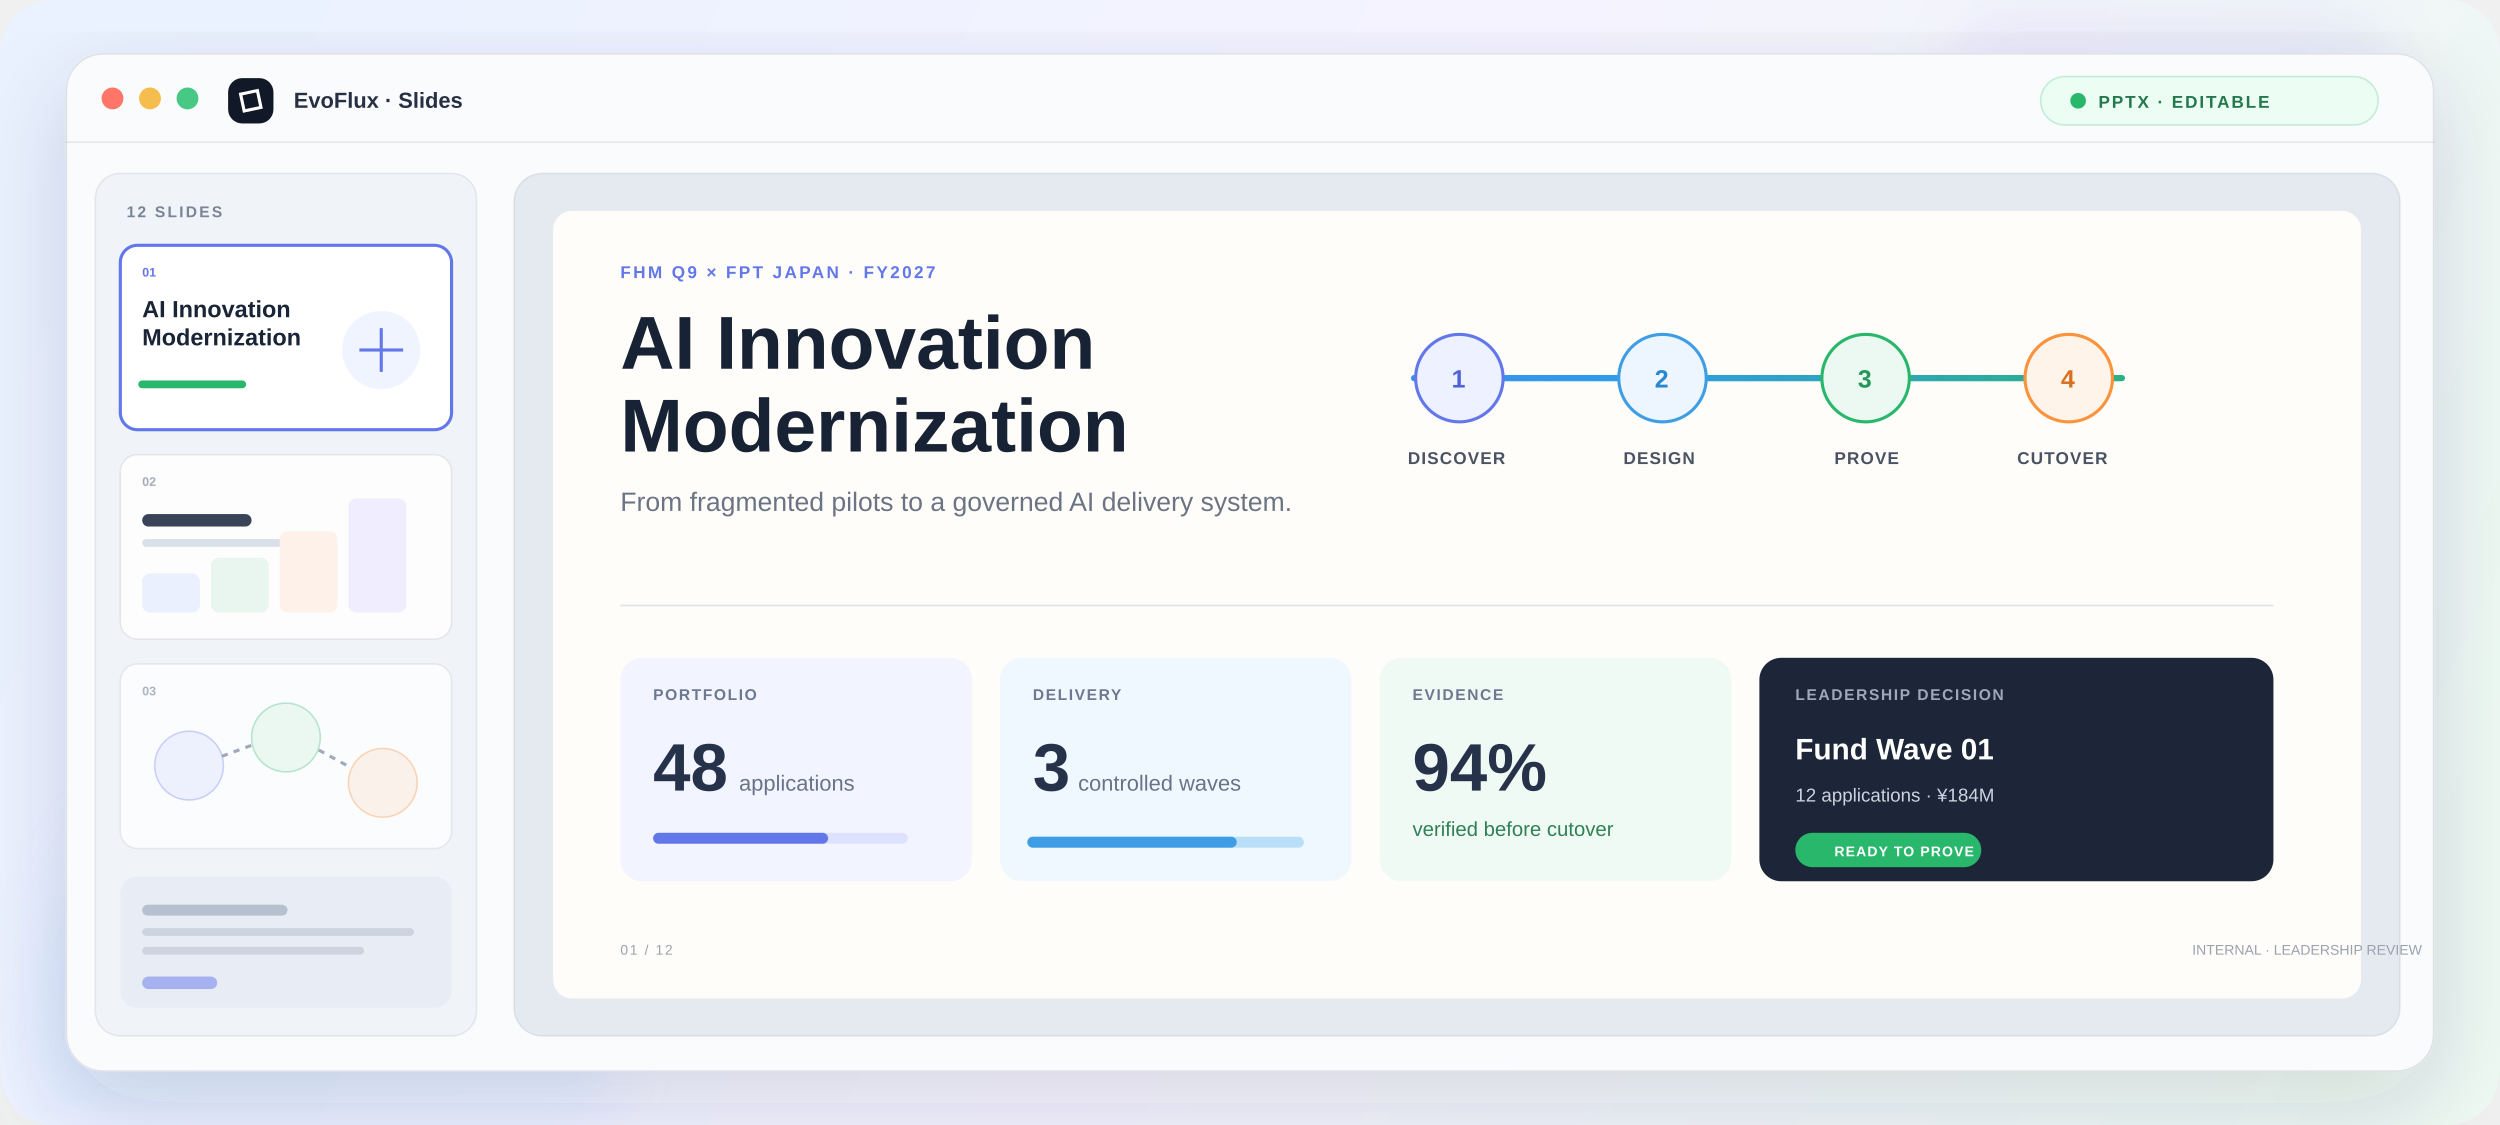
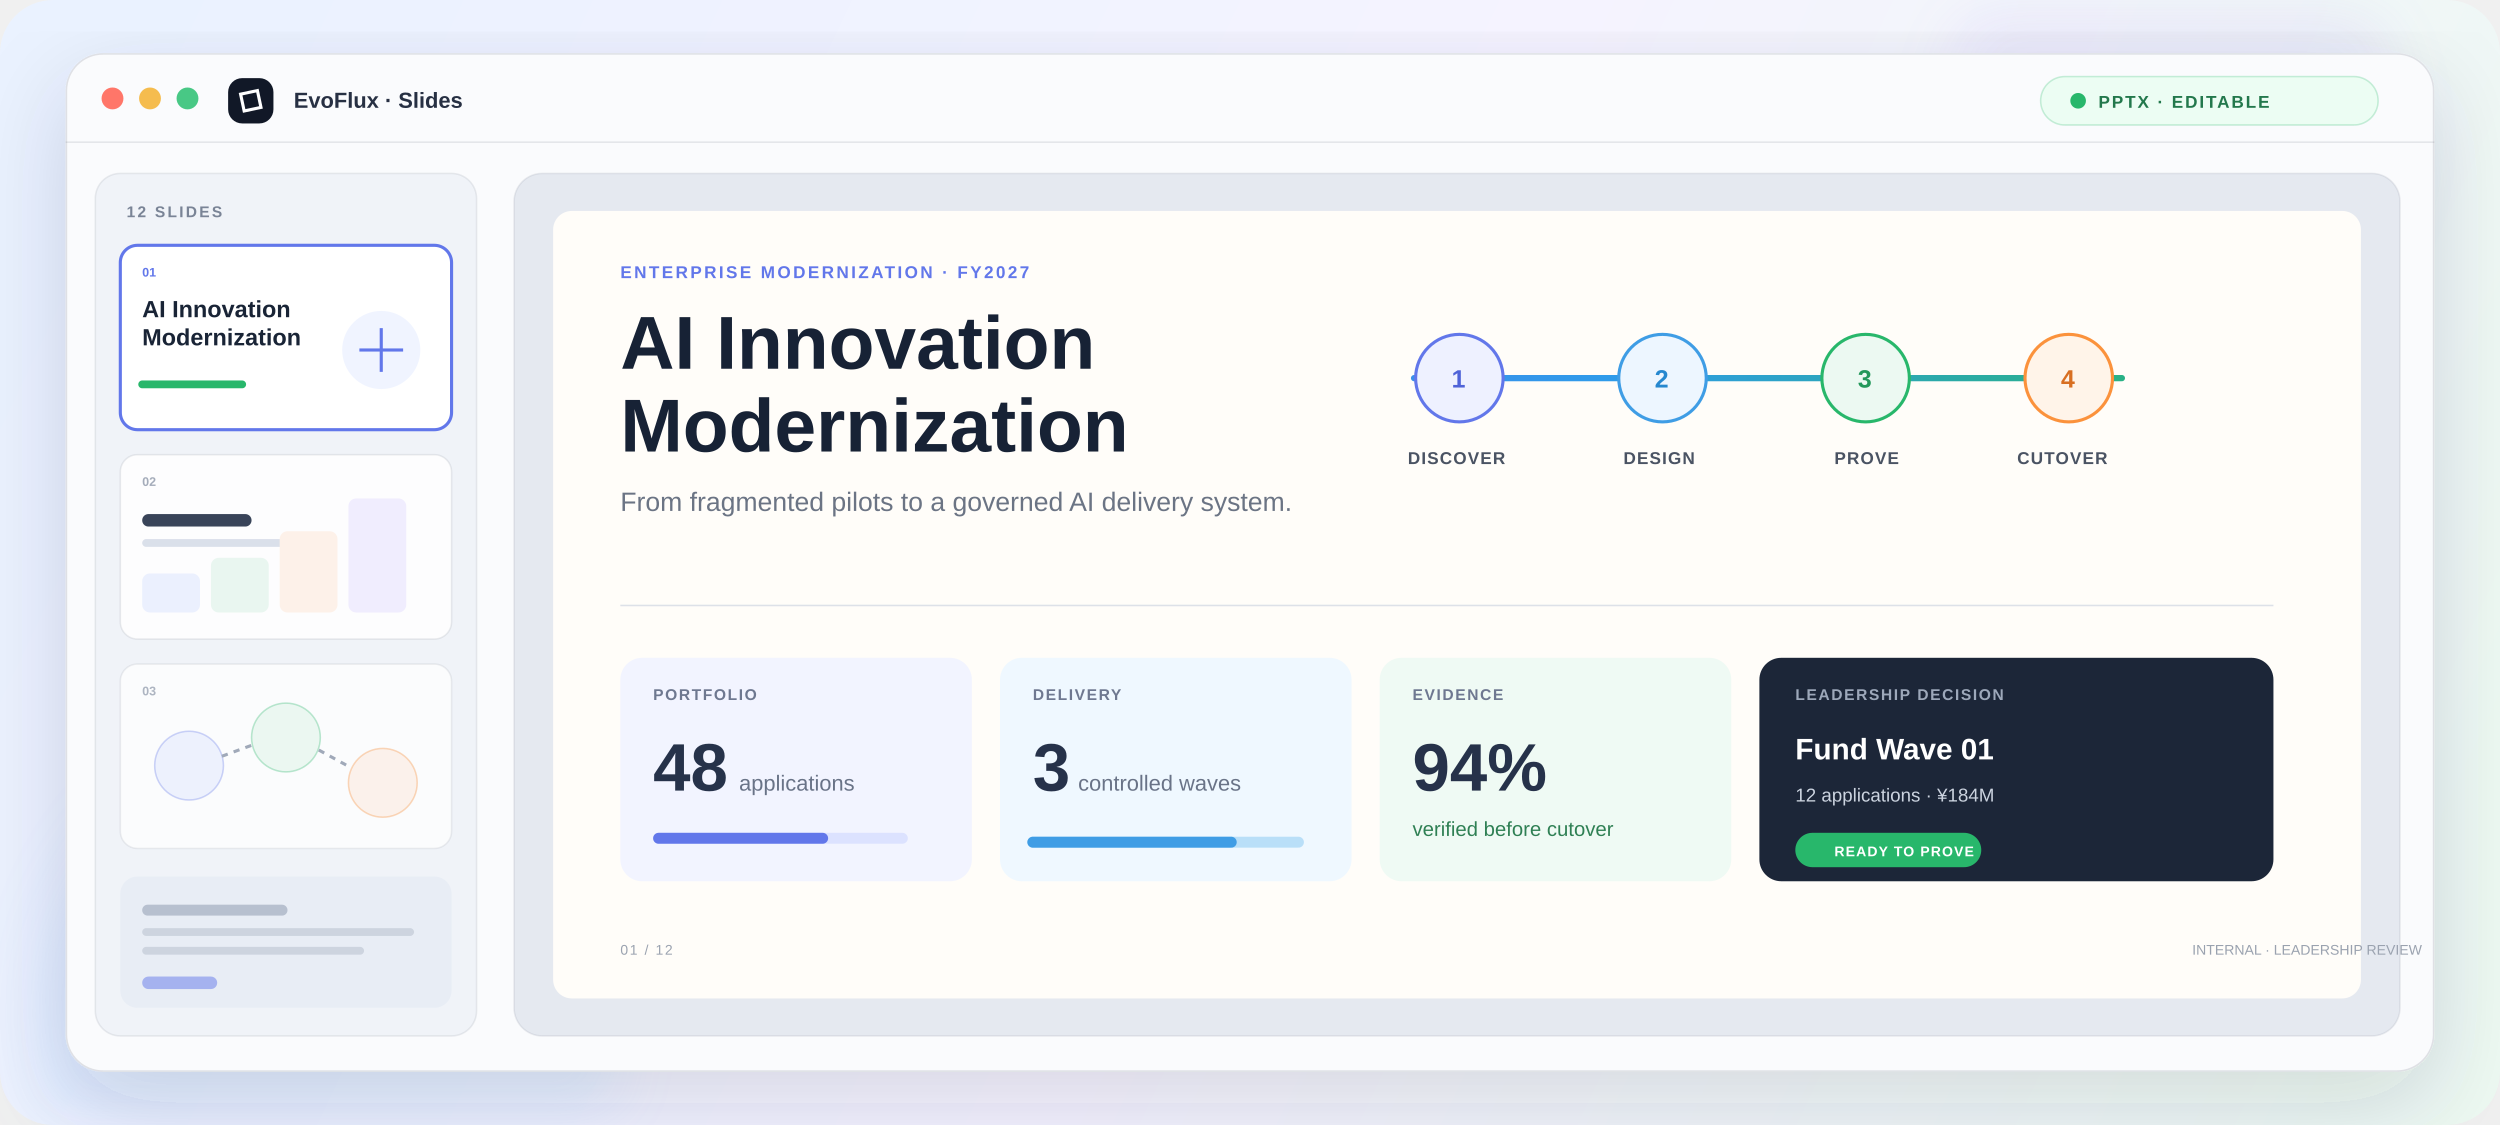
<svg xmlns="http://www.w3.org/2000/svg" width="1600" height="720" viewBox="0 0 1600 720" fill="none">
  <defs>
    <linearGradient id="bg" x1="80" y1="20" x2="1510" y2="700" gradientUnits="userSpaceOnUse">
      <stop stop-color="#EAF2FF" />
      <stop offset=".52" stop-color="#F5F3FF" />
      <stop offset="1" stop-color="#EDF9F2" />
    </linearGradient>
    <linearGradient id="accent" x1="604" y1="183" x2="1292" y2="540" gradientUnits="userSpaceOnUse">
      <stop stop-color="#596FE8" />
      <stop offset=".52" stop-color="#2F9BEA" />
      <stop offset="1" stop-color="#28B76B" />
    </linearGradient>
    <filter id="shadow" x="0" y="0" width="1600" height="720" filterUnits="userSpaceOnUse">
      <feDropShadow dx="0" dy="20" stdDeviation="30" flood-color="#263452" flood-opacity=".15" />
    </filter>
    <filter id="soft" x="-30%" y="-30%" width="160%" height="160%">
      <feGaussianBlur stdDeviation="18" />
    </filter>
  </defs>
  <rect width="1600" height="720" rx="34" fill="url(#bg)" />
  <circle cx="1390" cy="90" r="150" fill="#8B5CF6" opacity=".08" filter="url(#soft)" />
  <circle cx="210" cy="650" r="190" fill="#4FACFE" opacity=".09" filter="url(#soft)" />
  <g filter="url(#shadow)">
    <rect x="42" y="34" width="1516" height="652" rx="24" fill="#FAFBFD" />
    <rect x="42.5" y="34.5" width="1515" height="651" rx="23.5" stroke="#172033" stroke-opacity=".12" />
  </g>
  <path d="M42 91H1558" stroke="#172033" stroke-opacity=".1" />
  <circle cx="72" cy="63" r="7" fill="#FF7669" />
  <circle cx="96" cy="63" r="7" fill="#F5BC4E" />
  <circle cx="120" cy="63" r="7" fill="#48C885" />
  <rect x="146" y="50" width="29" height="29" rx="9" fill="#111827" />
  <path d="M155 59H166V70H155V59Z" stroke="white" stroke-width="2" transform="rotate(-12 160.5 64.5)" />
  <text x="188" y="69" fill="#273043" font-family="Arial, sans-serif" font-size="14" font-weight="700">EvoFlux · Slides</text>
  <rect x="1306" y="49" width="216" height="31" rx="15.5" fill="#ECFDF3" stroke="#28B76B" stroke-opacity=".24" />
  <circle cx="1330" cy="64.5" r="5" fill="#28B76B" />
  <text x="1343" y="69" fill="#23784C" font-family="Arial, sans-serif" font-size="11" font-weight="700" letter-spacing="1.2">PPTX · EDITABLE</text>
  <rect x="61" y="111" width="244" height="552" rx="16" fill="#F0F3F8" stroke="#172033" stroke-opacity=".08" />
  <text x="81" y="139" fill="#7A8496" font-family="Arial, sans-serif" font-size="10" font-weight="700" letter-spacing="1.4">12 SLIDES</text>
  <g>
    <rect x="77" y="157" width="212" height="118" rx="11" fill="white" stroke="#6277EA" stroke-width="2" />
    <text x="91" y="177" fill="#6277EA" font-family="Arial, sans-serif" font-size="8" font-weight="700">01</text>
    <text x="91" y="203" fill="#192436" font-family="Arial, sans-serif" font-size="15" font-weight="700">AI Innovation</text>
    <text x="91" y="221" fill="#192436" font-family="Arial, sans-serif" font-size="15" font-weight="700">Modernization</text>
    <path d="M91 246H155" stroke="#28B76B" stroke-width="5" stroke-linecap="round" />
    <circle cx="244" cy="224" r="25" fill="#F0F4FF" />
    <path d="M230 224H258M244 210V238" stroke="#6277EA" stroke-width="2" />
  </g>
  <g opacity=".86">
    <rect x="77" y="291" width="212" height="118" rx="11" fill="white" stroke="#172033" stroke-opacity=".1" />
    <text x="91" y="311" fill="#98A1B0" font-family="Arial, sans-serif" font-size="8" font-weight="700">02</text>
    <rect x="91" y="329" width="70" height="8" rx="4" fill="#1C2940" />
    <rect x="91" y="345" width="104" height="5" rx="2.5" fill="#D7DDE8" />
    <rect x="91" y="367" width="37" height="25" rx="5" fill="#EAF0FF" />
    <rect x="135" y="357" width="37" height="35" rx="5" fill="#E8F7EF" />
    <rect x="179" y="340" width="37" height="52" rx="5" fill="#FFF1E7" />
    <rect x="223" y="319" width="37" height="73" rx="5" fill="#F0ECFF" />
  </g>
  <g opacity=".76">
    <rect x="77" y="425" width="212" height="118" rx="11" fill="white" stroke="#172033" stroke-opacity=".1" />
    <text x="91" y="445" fill="#98A1B0" font-family="Arial, sans-serif" font-size="8" font-weight="700">03</text>
    <circle cx="121" cy="490" r="22" fill="#EDF1FF" stroke="#6277EA" stroke-opacity=".4" />
    <circle cx="183" cy="472" r="22" fill="#EAF8EF" stroke="#28B76B" stroke-opacity=".4" />
    <circle cx="245" cy="501" r="22" fill="#FFF1E7" stroke="#FB923C" stroke-opacity=".45" />
    <path d="M142 484L161 477M204 480L224 491" stroke="#8792A5" stroke-width="2" stroke-dasharray="4 4" />
  </g>
  <rect x="77" y="561" width="212" height="84" rx="11" fill="#E8EDF5" />
  <rect x="91" y="579" width="93" height="7" rx="3.5" fill="#B7C0CF" />
  <rect x="91" y="594" width="174" height="5" rx="2.5" fill="#CDD4DF" />
  <rect x="91" y="606" width="142" height="5" rx="2.5" fill="#CDD4DF" />
  <rect x="91" y="625" width="48" height="8" rx="4" fill="#6277EA" opacity=".5" />
  <rect x="329" y="111" width="1207" height="552" rx="18" fill="#E5E9F0" stroke="#172033" stroke-opacity=".08" />
  <rect x="354" y="135" width="1157" height="504" rx="12" fill="#FFFDF9" />
-   <text x="397" y="178" fill="#6277EA" font-family="Arial, sans-serif" font-size="11" font-weight="700" letter-spacing="1.5">FHM Q9 × FPT JAPAN · FY2027</text>
+   <text x="397" y="178" fill="#6277EA" font-family="Arial, sans-serif" font-size="11" font-weight="700" letter-spacing="1.5">ENTERPRISE MODERNIZATION · FY2027</text>
  <text x="397" y="236" fill="#172235" font-family="Arial, sans-serif" font-size="48" font-weight="700">AI Innovation</text>
  <text x="397" y="289" fill="#172235" font-family="Arial, sans-serif" font-size="48" font-weight="700">Modernization</text>
  <text x="397" y="327" fill="#6B7484" font-family="Arial, sans-serif" font-size="17">From fragmented pilots to a governed AI delivery system.</text>
  <g>
    <path d="M905 242H1358" stroke="url(#accent)" stroke-width="4" stroke-linecap="round" />
    <circle cx="934" cy="242" r="28" fill="#EEF1FF" stroke="#6277EA" stroke-width="2" />
    <circle cx="1064" cy="242" r="28" fill="#EDF6FF" stroke="#3F9DE5" stroke-width="2" />
    <circle cx="1194" cy="242" r="28" fill="#ECF9F2" stroke="#28B76B" stroke-width="2" />
    <circle cx="1324" cy="242" r="28" fill="#FFF4E9" stroke="#FB923C" stroke-width="2" />
    <text x="929" y="248" fill="#4F63D8" font-family="Arial, sans-serif" font-size="16" font-weight="700">1</text>
    <text x="1059" y="248" fill="#2688CF" font-family="Arial, sans-serif" font-size="16" font-weight="700">2</text>
    <text x="1189" y="248" fill="#23985A" font-family="Arial, sans-serif" font-size="16" font-weight="700">3</text>
    <text x="1319" y="248" fill="#D86F22" font-family="Arial, sans-serif" font-size="16" font-weight="700">4</text>
    <text x="901" y="297" fill="#4A5363" font-family="Arial, sans-serif" font-size="11" font-weight="700" letter-spacing=".7">DISCOVER</text>
    <text x="1039" y="297" fill="#4A5363" font-family="Arial, sans-serif" font-size="11" font-weight="700" letter-spacing=".7">DESIGN</text>
    <text x="1174" y="297" fill="#4A5363" font-family="Arial, sans-serif" font-size="11" font-weight="700" letter-spacing=".7">PROVE</text>
    <text x="1291" y="297" fill="#4A5363" font-family="Arial, sans-serif" font-size="11" font-weight="700" letter-spacing=".7">CUTOVER</text>
  </g>
  <rect x="397" y="387" width="1058" height="1" fill="#DDE1E8" />
  <g>
    <rect x="397" y="421" width="225" height="143" rx="14" fill="#F2F4FF" />
    <text x="418" y="448" fill="#6E7890" font-family="Arial, sans-serif" font-size="10" font-weight="700" letter-spacing="1">PORTFOLIO</text>
    <text x="418" y="506" fill="#26324A" font-family="Arial, sans-serif" font-size="43" font-weight="700">48</text>
    <text x="473" y="506" fill="#697387" font-family="Arial, sans-serif" font-size="14">applications</text>
    <rect x="418" y="533" width="163" height="7" rx="3.5" fill="#DCE2FF" />
    <rect x="418" y="533" width="112" height="7" rx="3.5" fill="#6277EA" />
  </g>
  <g>
    <rect x="640" y="421" width="225" height="143" rx="14" fill="#EFF8FF" />
    <text x="661" y="448" fill="#6E7890" font-family="Arial, sans-serif" font-size="10" font-weight="700" letter-spacing="1">DELIVERY</text>
    <text x="661" y="506" fill="#26324A" font-family="Arial, sans-serif" font-size="43" font-weight="700">3</text>
    <text x="690" y="506" fill="#697387" font-family="Arial, sans-serif" font-size="14">controlled waves</text>
    <path d="M661 539H831" stroke="#B9DFF8" stroke-width="7" stroke-linecap="round" />
    <path d="M661 539H788" stroke="#3F9DE5" stroke-width="7" stroke-linecap="round" />
  </g>
  <g>
    <rect x="883" y="421" width="225" height="143" rx="14" fill="#EFFAF4" />
    <text x="904" y="448" fill="#6E7890" font-family="Arial, sans-serif" font-size="10" font-weight="700" letter-spacing="1">EVIDENCE</text>
    <text x="904" y="506" fill="#26324A" font-family="Arial, sans-serif" font-size="43" font-weight="700">94%</text>
    <text x="904" y="535" fill="#2F8054" font-family="Arial, sans-serif" font-size="13">verified before cutover</text>
  </g>
  <g>
    <rect x="1126" y="421" width="329" height="143" rx="14" fill="#1C2638" />
    <text x="1149" y="448" fill="#9DA8BA" font-family="Arial, sans-serif" font-size="10" font-weight="700" letter-spacing="1">LEADERSHIP DECISION</text>
    <text x="1149" y="486" fill="white" font-family="Arial, sans-serif" font-size="19" font-weight="700">Fund Wave 01</text>
    <text x="1149" y="513" fill="#CCD4E0" font-family="Arial, sans-serif" font-size="12">12 applications · ¥184M</text>
    <rect x="1149" y="533" width="119" height="22" rx="11" fill="#28B76B" />
    <text x="1174" y="548" fill="white" font-family="Arial, sans-serif" font-size="9" font-weight="700" letter-spacing=".7">READY TO PROVE</text>
  </g>
  <text x="397" y="611" fill="#9AA2AF" font-family="Arial, sans-serif" font-size="9" letter-spacing="1">01 / 12</text>
  <text x="1403" y="611" fill="#9AA2AF" font-family="Arial, sans-serif" font-size="9">INTERNAL · LEADERSHIP REVIEW</text>
</svg>
